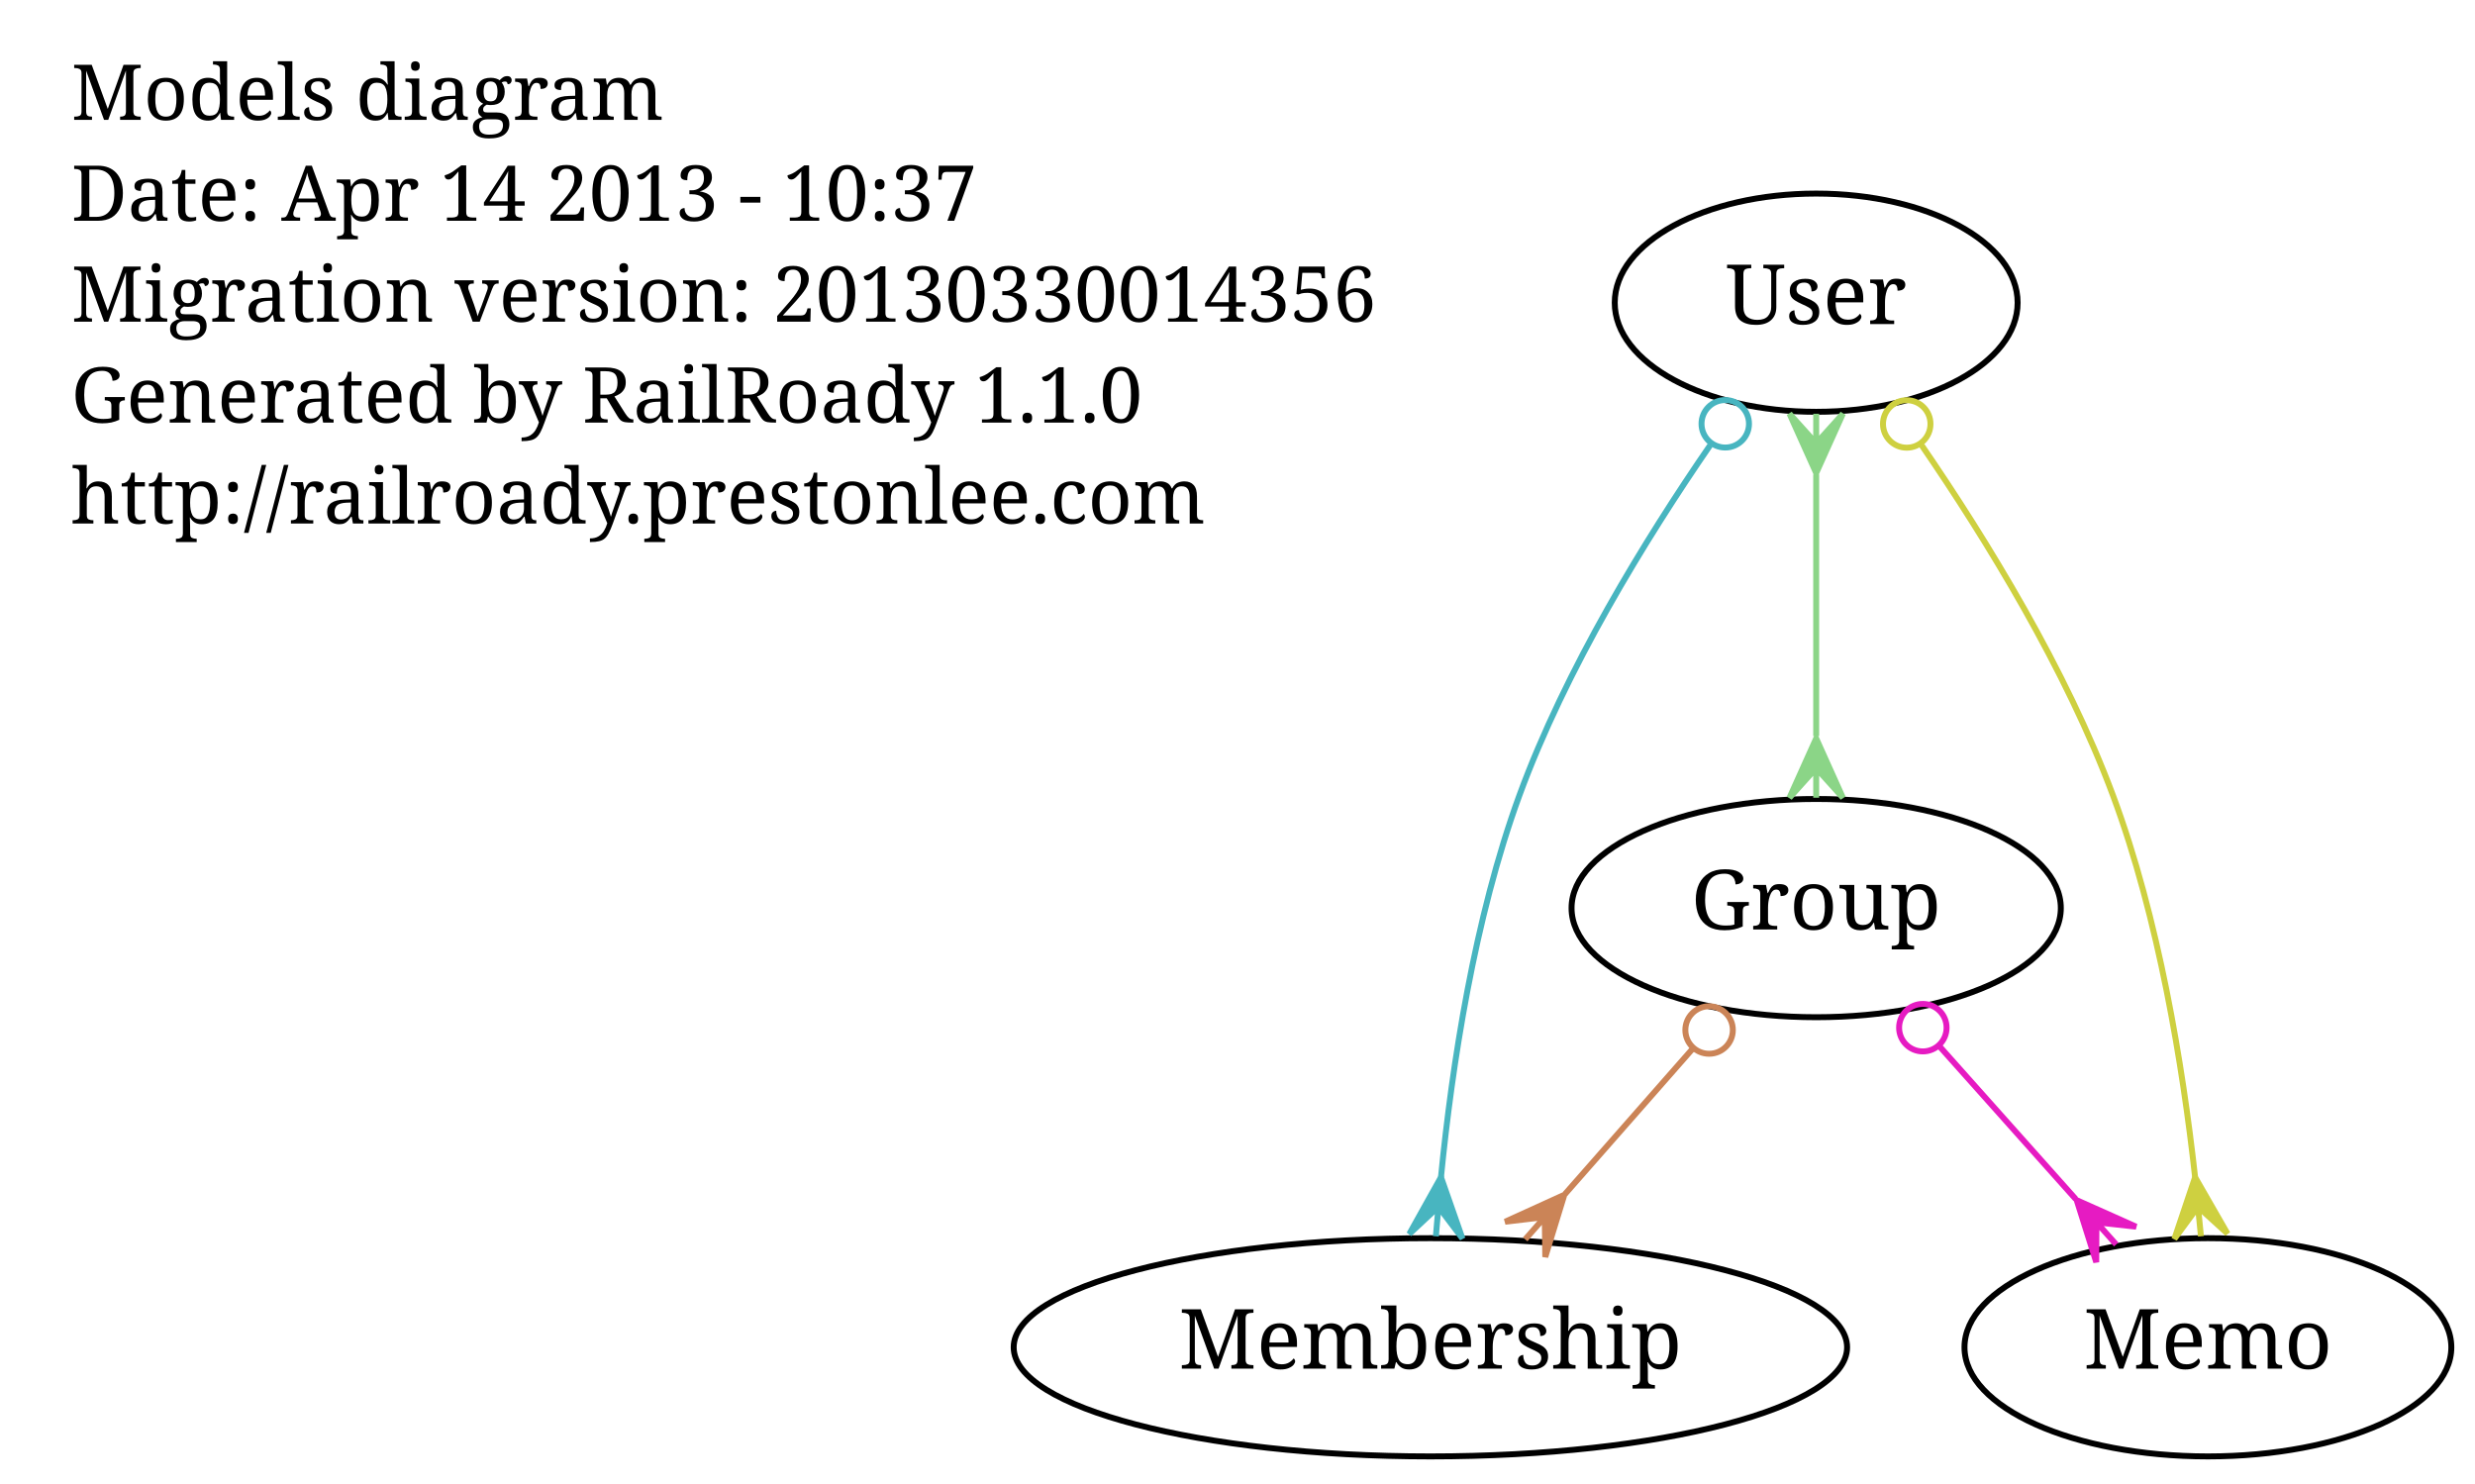
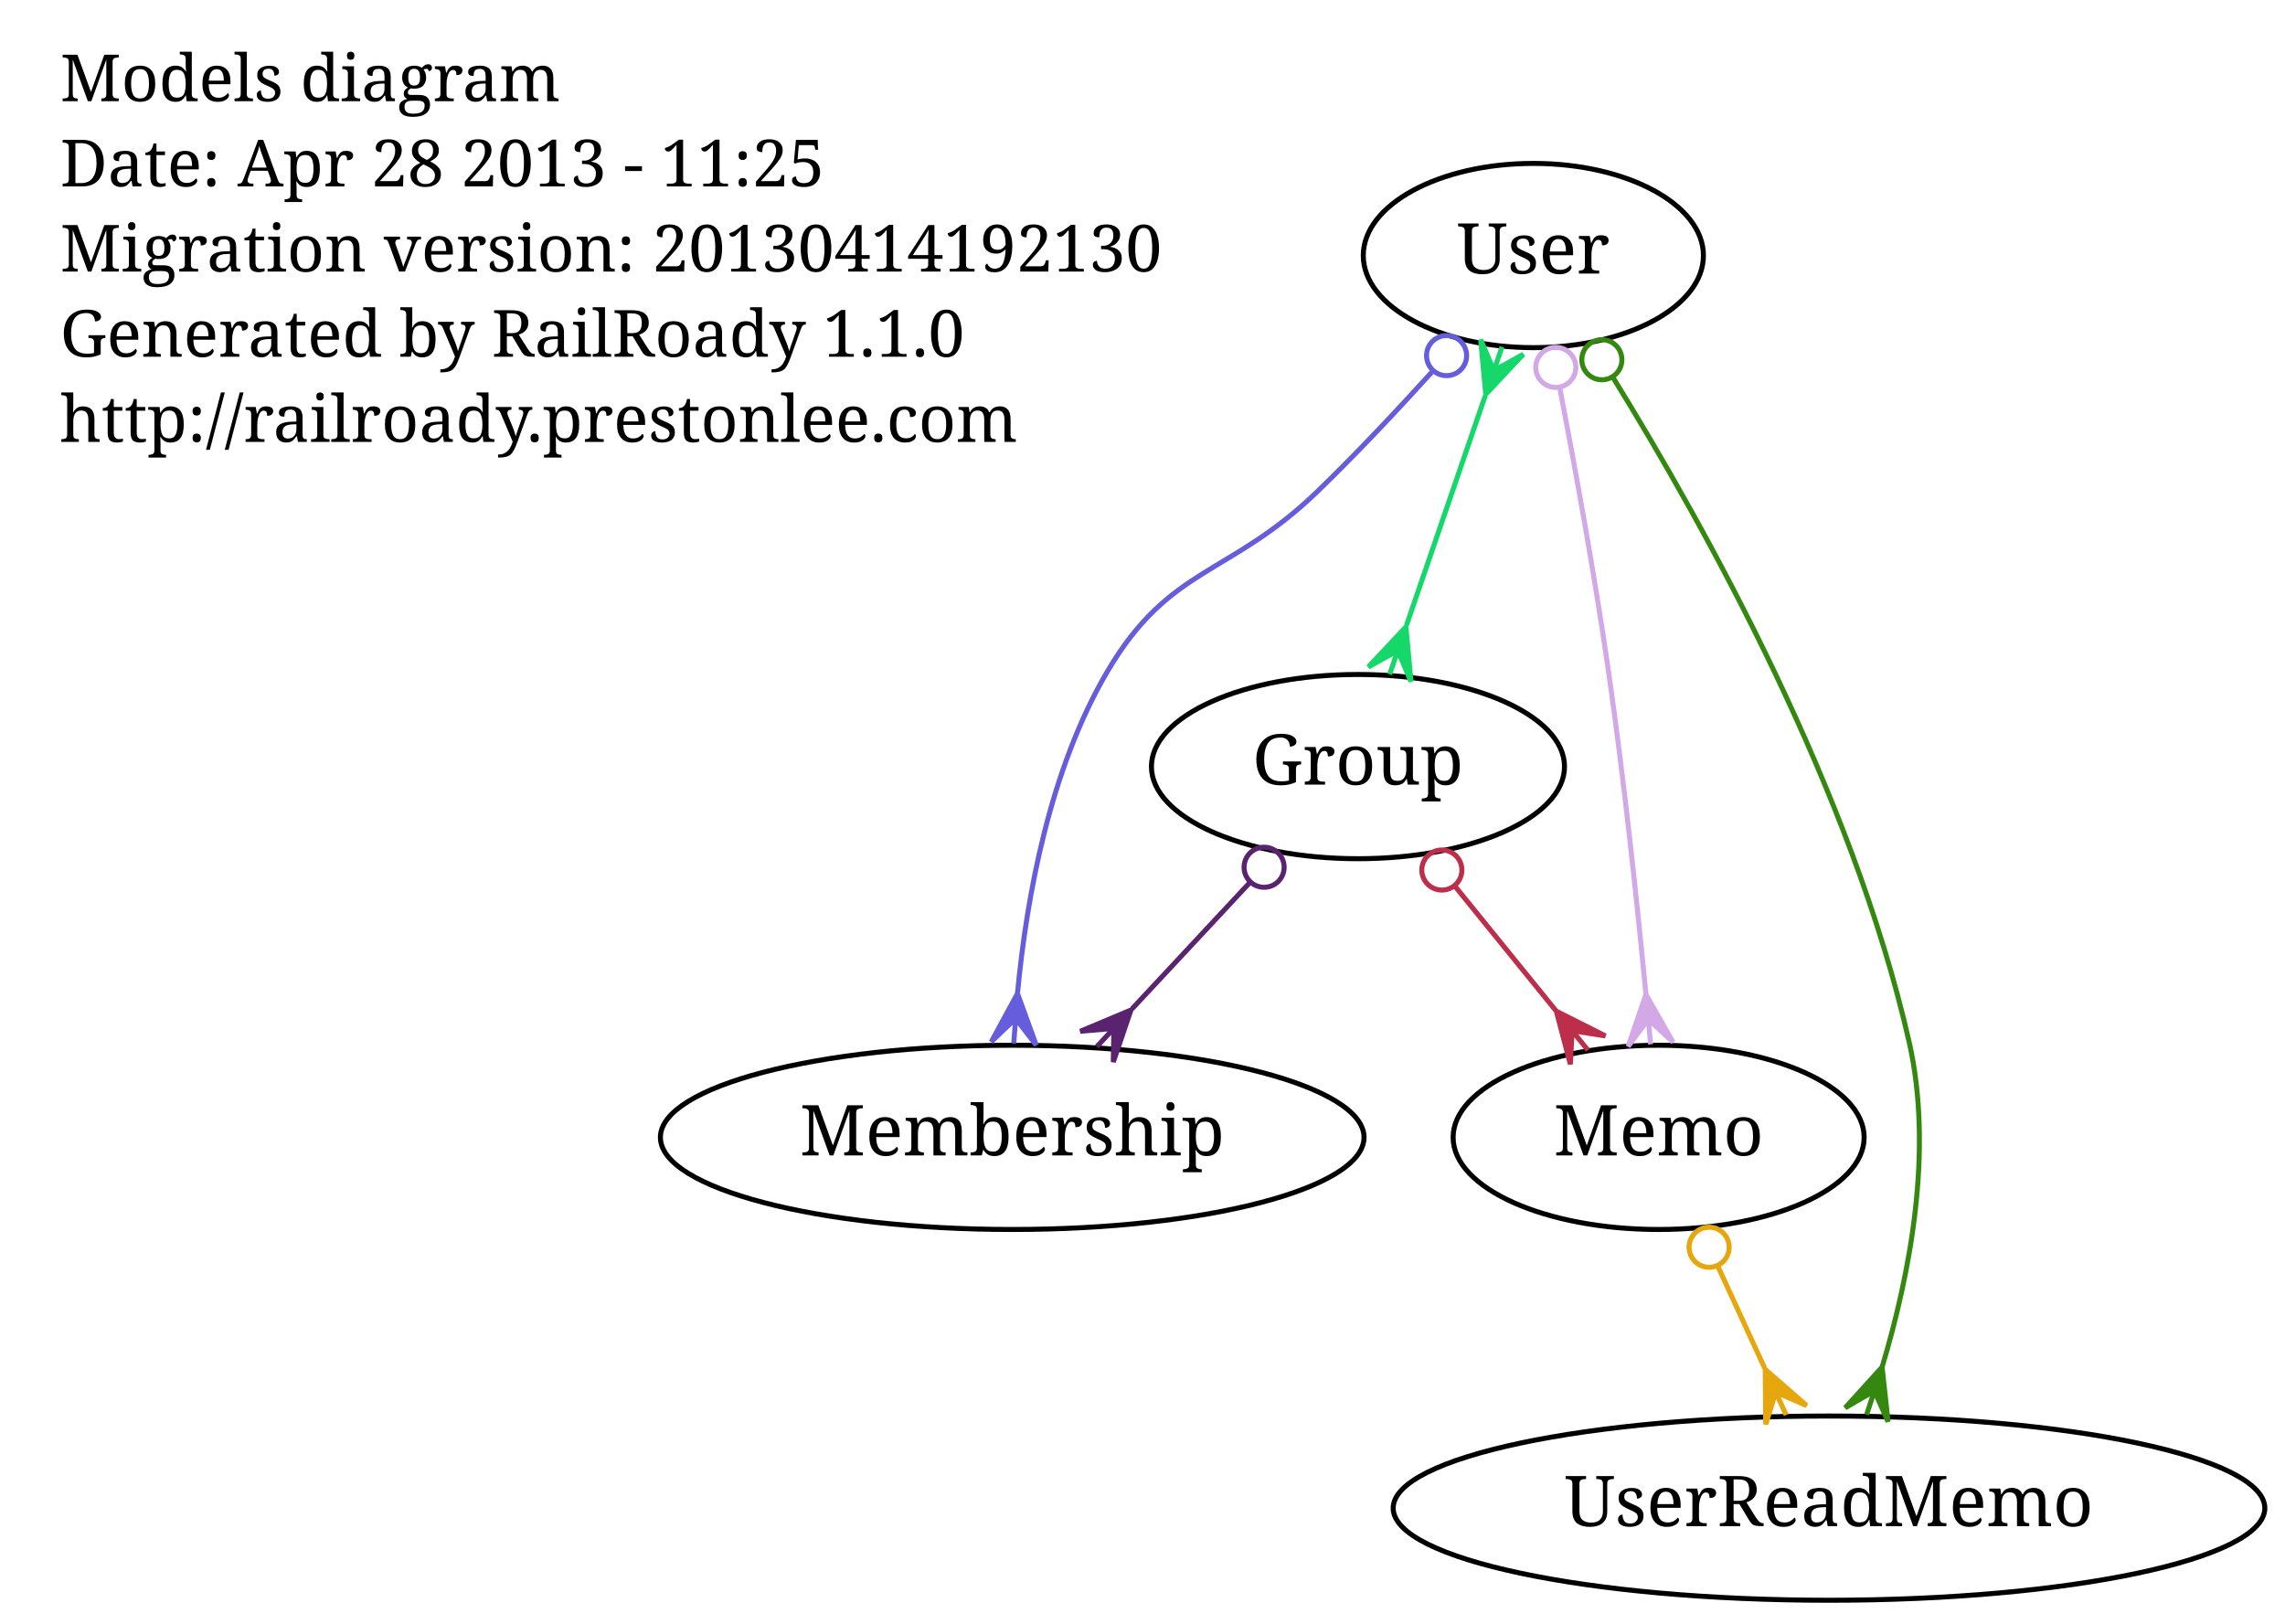
- <svg xmlns="http://www.w3.org/2000/svg" width="417pt" height="250pt" viewBox="0.00 0.00 417.00 250.00">
-   <g id="graph1" class="graph" transform="scale(1 1) rotate(0) translate(4 246)">
-     <polygon fill="white" stroke="white" points="-4,5 -4,-246 414,-246 414,5 -4,5" />
+ <svg xmlns="http://www.w3.org/2000/svg" width="456pt" height="324pt" viewBox="0.00 0.00 456.00 324.00">
+   <g id="graph1" class="graph" transform="scale(1 1) rotate(0) translate(4 320)">
+     <polygon fill="white" stroke="white" points="-4,5 -4,-320 453,-320 453,5 -4,5" />
    <g id="node1" class="node">
-       <text text-anchor="start" x="8" y="-225.8" font-family="Times Roman,serif" font-size="13.00">Models diagram</text>
-       <text text-anchor="start" x="8" y="-208.8" font-family="Times Roman,serif" font-size="13.00">Date: Apr 14 2013 - 10:37</text>
-       <text text-anchor="start" x="8" y="-191.8" font-family="Times Roman,serif" font-size="13.00">Migration version: 20130330014356</text>
-       <text text-anchor="start" x="8" y="-174.8" font-family="Times Roman,serif" font-size="13.00">Generated by RailRoady 1.1.0</text>
-       <text text-anchor="start" x="8" y="-157.8" font-family="Times Roman,serif" font-size="13.00">http://railroady.prestonlee.com</text>
+       <text text-anchor="start" x="8" y="-299.8" font-family="Times Roman,serif" font-size="13.00">Models diagram</text>
+       <text text-anchor="start" x="8" y="-282.8" font-family="Times Roman,serif" font-size="13.00">Date: Apr 28 2013 - 11:25</text>
+       <text text-anchor="start" x="8" y="-265.8" font-family="Times Roman,serif" font-size="13.00">Migration version: 20130414192130</text>
+       <text text-anchor="start" x="8" y="-248.8" font-family="Times Roman,serif" font-size="13.00">Generated by RailRoady 1.1.0</text>
+       <text text-anchor="start" x="8" y="-231.8" font-family="Times Roman,serif" font-size="13.00">http://railroady.prestonlee.com</text>
    </g>
    <g id="node2" class="node">
-       <ellipse fill="none" stroke="black" cx="237" cy="-19" rx="70.209" ry="18.385" />
-       <text text-anchor="middle" x="237" y="-15.4" font-family="Times Roman,serif" font-size="14.00">Membership</text>
+       <ellipse fill="none" stroke="black" cx="198" cy="-93" rx="70.209" ry="18.385" />
+       <text text-anchor="middle" x="198" y="-89.4" font-family="Times Roman,serif" font-size="14.00">Membership</text>
    </g>
    <g id="node3" class="node">
-       <ellipse fill="none" stroke="black" cx="302" cy="-195" rx="33.941" ry="18.385" />
-       <text text-anchor="middle" x="302" y="-191.4" font-family="Times Roman,serif" font-size="14.00">User</text>
+       <ellipse fill="none" stroke="black" cx="302" cy="-269" rx="33.941" ry="18.385" />
+       <text text-anchor="middle" x="302" y="-265.4" font-family="Times Roman,serif" font-size="14.00">User</text>
    </g>
    <g id="edge2" class="edge">
-       <path fill="none" stroke="#48b5c0" d="M284.14,-170.985C273.17,-155.05 259.776,-133.233 252,-112 244.395,-91.235 240.639,-66.46 238.788,-47.705" />
-       <ellipse fill="none" stroke="#48b5c0" cx="286.679" cy="-174.597" rx="4" ry="4" />
-       <polygon fill="#48b5c0" stroke="#48b5c0" points="238.785,-47.664 242.406,-37.314 238.354,-42.683 237.923,-37.701 237.923,-37.701 237.923,-37.701 238.354,-42.683 233.44,-38.089 238.785,-47.664 238.785,-47.664" />
+       <path fill="none" stroke="#665ddc" d="M281.735,-245.735C274.727,-237.995 266.697,-229.452 259,-222 241.336,-204.899 229.468,-207.189 217,-186 205.506,-166.466 200.878,-141.079 199.057,-121.766" />
+       <ellipse fill="none" stroke="#665ddc" cx="284.683" cy="-249.027" rx="4" ry="4" />
+       <polygon fill="#665ddc" stroke="#665ddc" points="199.052,-121.709 202.795,-111.402 198.68,-116.723 198.307,-111.737 198.307,-111.737 198.307,-111.737 198.68,-116.723 193.82,-112.072 199.052,-121.709 199.052,-121.709" />
    </g>
    <g id="node4" class="node">
-       <ellipse fill="none" stroke="black" cx="368" cy="-19" rx="41.012" ry="18.385" />
-       <text text-anchor="middle" x="368" y="-15.4" font-family="Times Roman,serif" font-size="14.00">Memo</text>
+       <ellipse fill="none" stroke="black" cx="327" cy="-93" rx="41.012" ry="18.385" />
+       <text text-anchor="middle" x="327" y="-89.4" font-family="Times Roman,serif" font-size="14.00">Memo</text>
    </g>
    <g id="edge6" class="edge">
-       <path fill="none" stroke="#ced040" d="M319.785,-170.957C330.724,-155.011 344.113,-133.192 352,-112 359.727,-91.239 363.755,-66.464 365.836,-47.708" />
-       <ellipse fill="none" stroke="#ced040" cx="317.255" cy="-174.571" rx="4" ry="4" />
-       <polygon fill="#ced040" stroke="#ced040" points="365.841,-47.655 371.304,-38.147 366.333,-42.679 366.826,-37.703 366.826,-37.703 366.826,-37.703 366.333,-42.679 362.348,-37.26 365.841,-47.655 365.841,-47.655" />
+       <path fill="none" stroke="#d3a8e7" d="M307.272,-242.592C310.395,-226.322 314.264,-205.007 317,-186 320.094,-164.502 322.685,-140.082 324.454,-121.661" />
+       <ellipse fill="none" stroke="#d3a8e7" cx="306.479" cy="-246.674" rx="4" ry="4" />
+       <polygon fill="#d3a8e7" stroke="#d3a8e7" points="324.466,-121.533 329.878,-111.996 324.932,-116.555 325.398,-111.576 325.398,-111.576 325.398,-111.576 324.932,-116.555 320.917,-111.157 324.466,-121.533 324.466,-121.533" />
    </g>
    <g id="node5" class="node">
-       <ellipse fill="none" stroke="black" cx="302" cy="-93" rx="41.217" ry="18.385" />
-       <text text-anchor="middle" x="302" y="-89.4" font-family="Times Roman,serif" font-size="14.00">Group</text>
+       <ellipse fill="none" stroke="black" cx="267" cy="-167" rx="41.217" ry="18.385" />
+       <text text-anchor="middle" x="267" y="-163.4" font-family="Times Roman,serif" font-size="14.00">Group</text>
    </g>
    <g id="edge4" class="edge">
-       <path fill="none" stroke="#8bd587" d="M302,-166.054C302,-152.256 302,-135.791 302,-121.987" />
-       <polygon fill="#8bd587" stroke="#8bd587" points="302,-166.292 297.5,-176.292 302,-171.292 302,-176.292 302,-176.292 302,-176.292 302,-171.292 306.5,-176.292 302,-166.292 302,-166.292" />
-       <polygon fill="#8bd587" stroke="#8bd587" points="302,-121.59 306.5,-111.59 302,-116.59 302,-111.59 302,-111.59 302,-111.59 302,-116.59 297.5,-111.59 302,-121.59 302,-121.59" />
+       <path fill="none" stroke="#16d769" d="M292.382,-240.969C287.494,-226.725 281.57,-209.46 276.674,-195.194" />
+       <polygon fill="#16d769" stroke="#16d769" points="292.497,-241.306 291.486,-252.225 294.12,-246.035 295.743,-250.764 295.743,-250.764 295.743,-250.764 294.12,-246.035 299.999,-249.304 292.497,-241.306 292.497,-241.306" />
+       <polygon fill="#16d769" stroke="#16d769" points="276.567,-194.88 277.578,-183.961 274.944,-190.151 273.321,-185.422 273.321,-185.422 273.321,-185.422 274.944,-190.151 269.065,-186.882 276.567,-194.88 276.567,-194.88" />
+     </g>
+     <g id="node6" class="node">
+       <ellipse fill="none" stroke="black" cx="361" cy="-19" rx="86.974" ry="18.385" />
+       <text text-anchor="middle" x="361" y="-15.4" font-family="Times Roman,serif" font-size="14.00">UserReadMemo</text>
    </g>
    <g id="edge8" class="edge">
-       <path fill="none" stroke="#cb8457" d="M281.125,-69.235C274.279,-61.441 266.641,-52.745 259.668,-44.807" />
-       <ellipse fill="none" stroke="#cb8457" cx="283.956" cy="-72.458" rx="4" ry="4" />
-       <polygon fill="#cb8457" stroke="#cb8457" points="259.572,-44.697 256.353,-34.214 256.272,-40.941 252.972,-37.184 252.972,-37.184 252.972,-37.184 256.272,-40.941 249.591,-40.154 259.572,-44.697 259.572,-44.697" />
+       <path fill="none" stroke="#348810" d="M317.985,-244.509C336.431,-214.65 365.677,-161.972 377,-112 381.888,-90.43 377.171,-65.747 371.62,-47.233" />
+       <ellipse fill="none" stroke="#348810" cx="315.67" cy="-248.203" rx="4" ry="4" />
+       <polygon fill="#348810" stroke="#348810" points="371.594,-47.152 372.786,-36.251 370.05,-42.396 368.506,-37.641 368.506,-37.641 368.506,-37.641 370.05,-42.396 364.226,-39.03 371.594,-47.152 371.594,-47.152" />
    </g>
    <g id="edge10" class="edge">
-       <path fill="none" stroke="#e61bc2" d="M322.766,-69.717C330.072,-61.525 338.31,-52.288 345.735,-43.964" />
-       <ellipse fill="none" stroke="#e61bc2" cx="319.97" cy="-72.852" rx="4" ry="4" />
-       <polygon fill="#e61bc2" stroke="#e61bc2" points="345.891,-43.789 355.905,-39.322 349.219,-40.058 352.547,-36.326 352.547,-36.326 352.547,-36.326 349.219,-40.058 349.188,-33.331 345.891,-43.789 345.891,-43.789" />
+       <path fill="none" stroke="#e6a60d" d="M338.856,-67.195C341.865,-60.646 345.112,-53.58 348.167,-46.931" />
+       <ellipse fill="none" stroke="#e6a60d" cx="337.075" cy="-71.073" rx="4" ry="4" />
+       <polygon fill="#e6a60d" stroke="#e6a60d" points="348.281,-46.682 356.545,-39.474 350.368,-42.139 352.456,-37.596 352.456,-37.596 352.456,-37.596 350.368,-42.139 348.367,-35.717 348.281,-46.682 348.281,-46.682" />
+     </g>
+     <g id="edge12" class="edge">
+       <path fill="none" stroke="#5a236f" d="M245.418,-143.854C237.955,-135.851 229.55,-126.836 221.912,-118.645" />
+       <ellipse fill="none" stroke="#5a236f" cx="248.269" cy="-146.911" rx="4" ry="4" />
+       <polygon fill="#5a236f" stroke="#5a236f" points="221.699,-118.416 218.171,-108.034 218.289,-114.759 214.879,-111.102 214.879,-111.102 214.879,-111.102 218.289,-114.759 211.588,-114.171 221.699,-118.416 221.699,-118.416" />
+     </g>
+     <g id="edge14" class="edge">
+       <path fill="none" stroke="#bc2e49" d="M286.385,-143.091C292.787,-135.196 299.929,-126.388 306.417,-118.386" />
+       <ellipse fill="none" stroke="#bc2e49" cx="283.738" cy="-146.356" rx="4" ry="4" />
+       <polygon fill="#bc2e49" stroke="#bc2e49" points="306.585,-118.179 316.378,-113.245 309.734,-114.295 312.883,-110.411 312.883,-110.411 312.883,-110.411 309.734,-114.295 309.387,-107.577 306.585,-118.179 306.585,-118.179" />
    </g>
  </g>
</svg>
